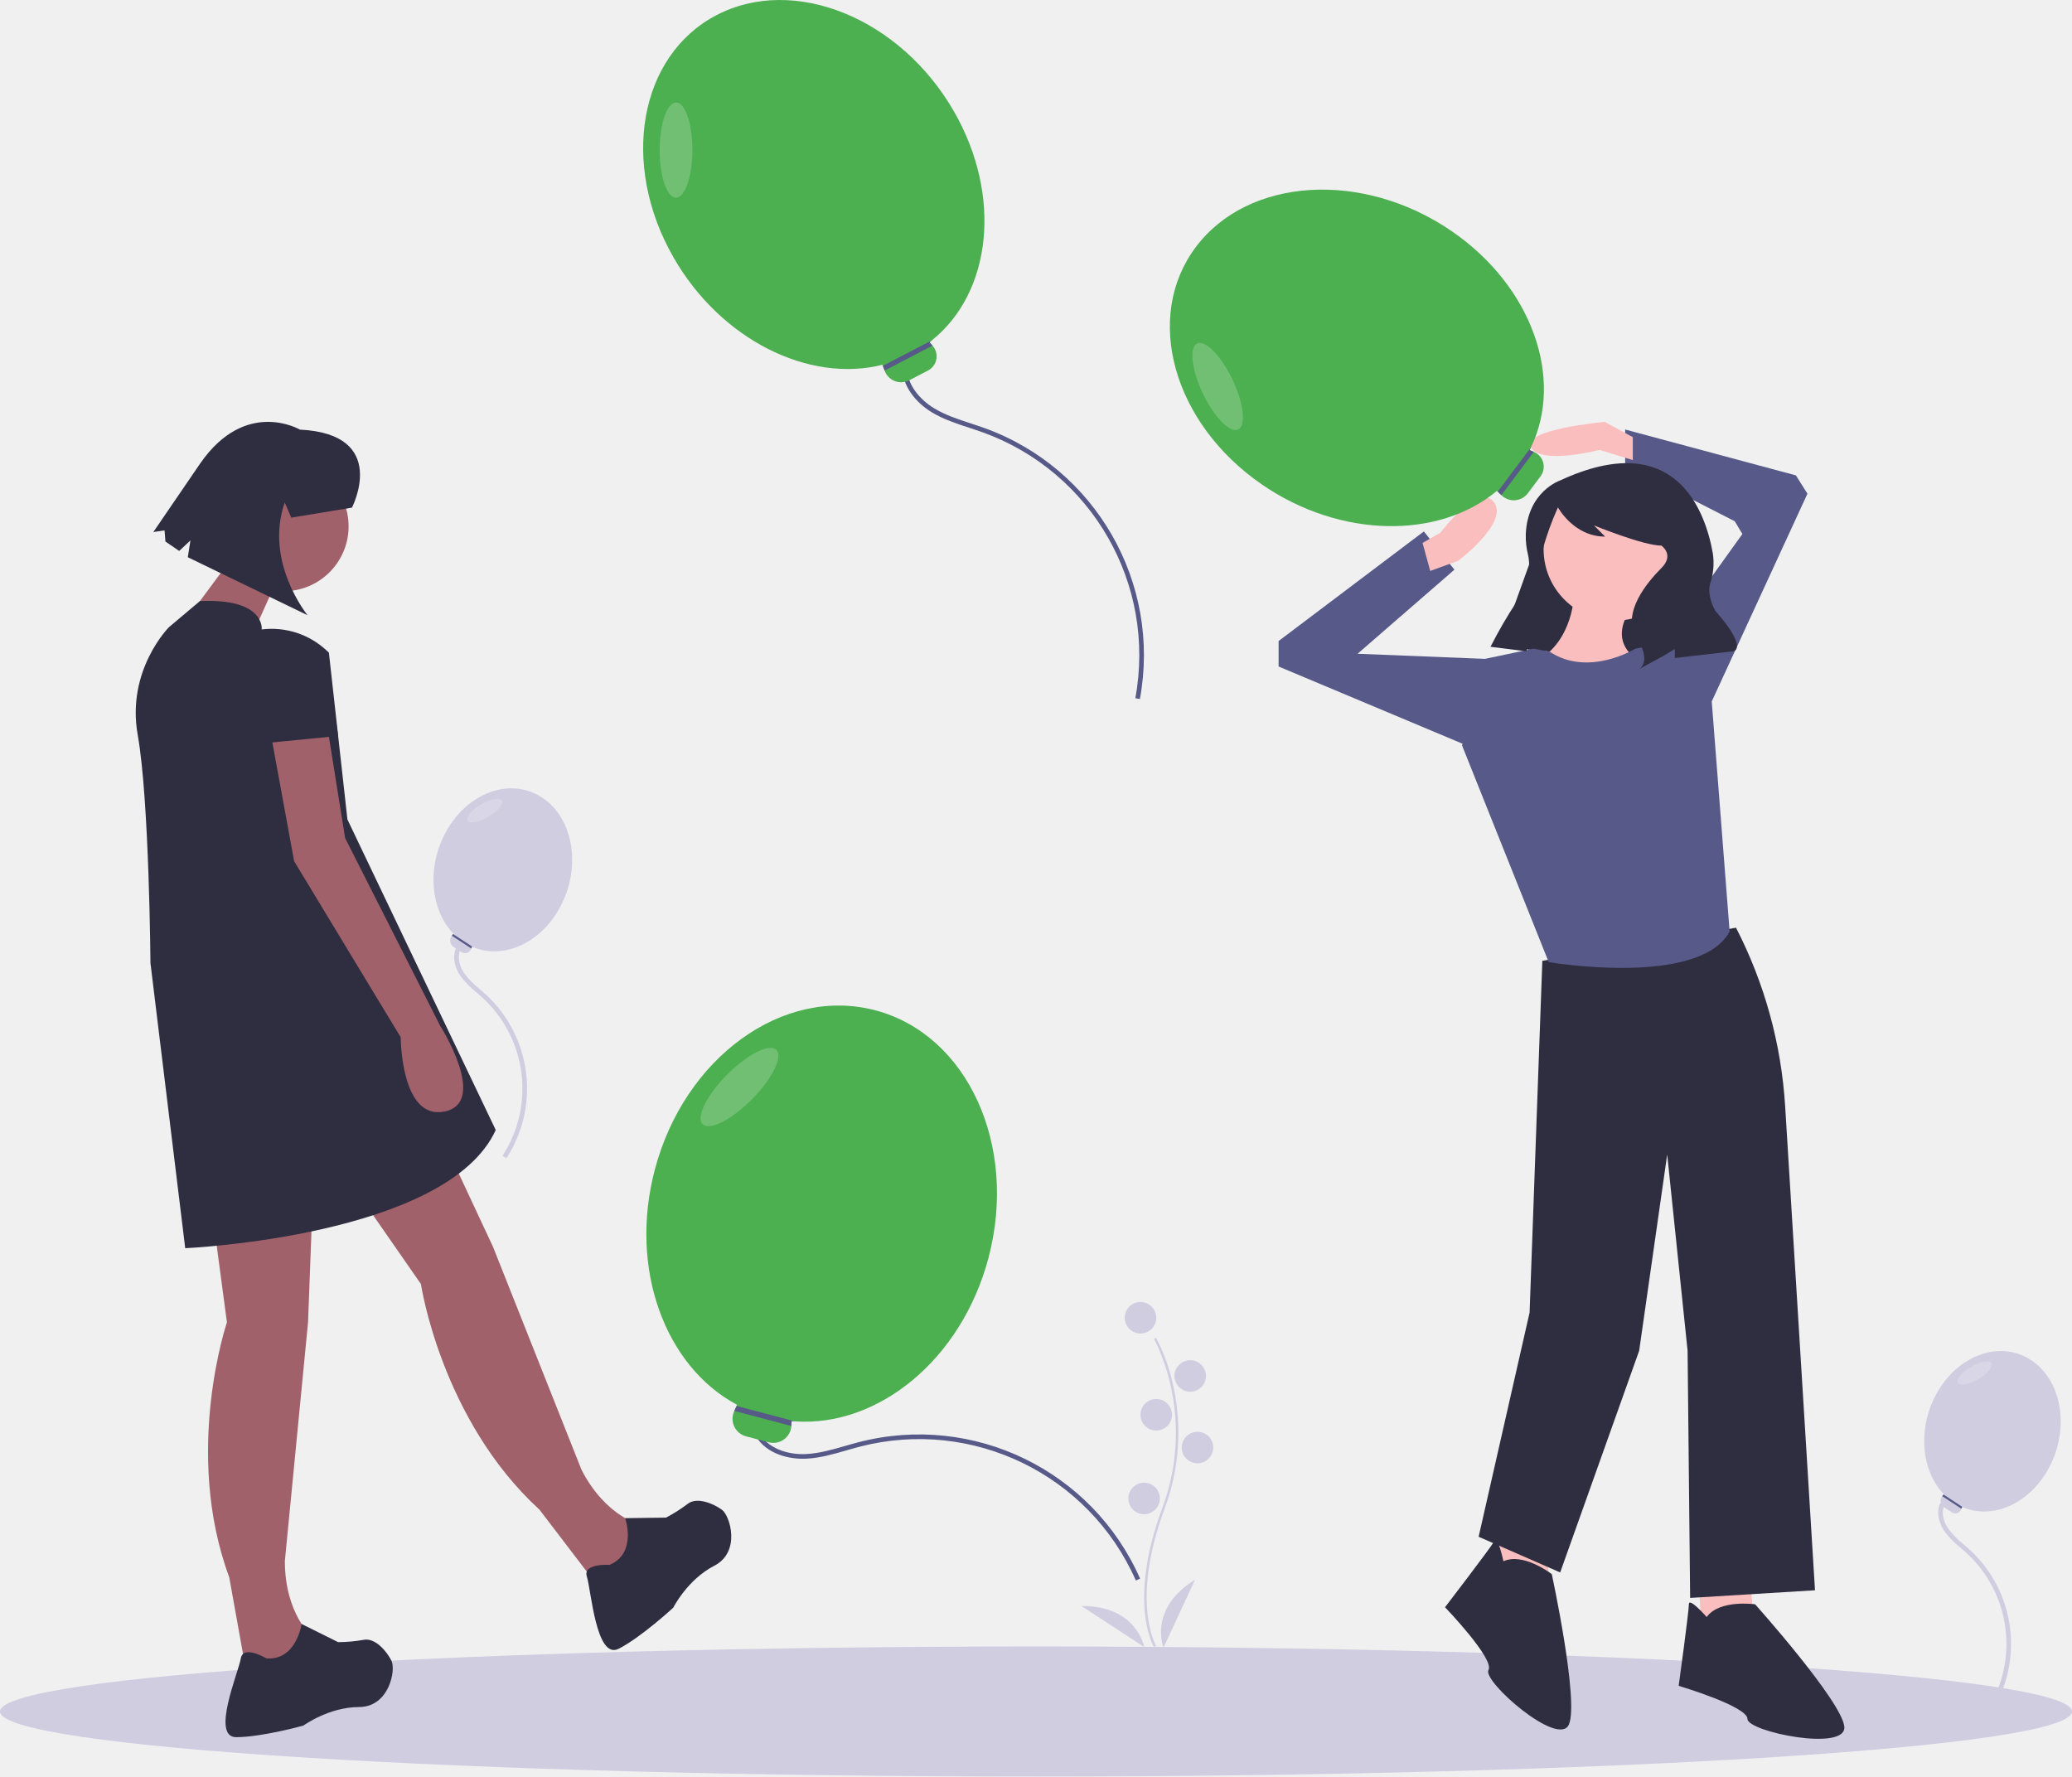
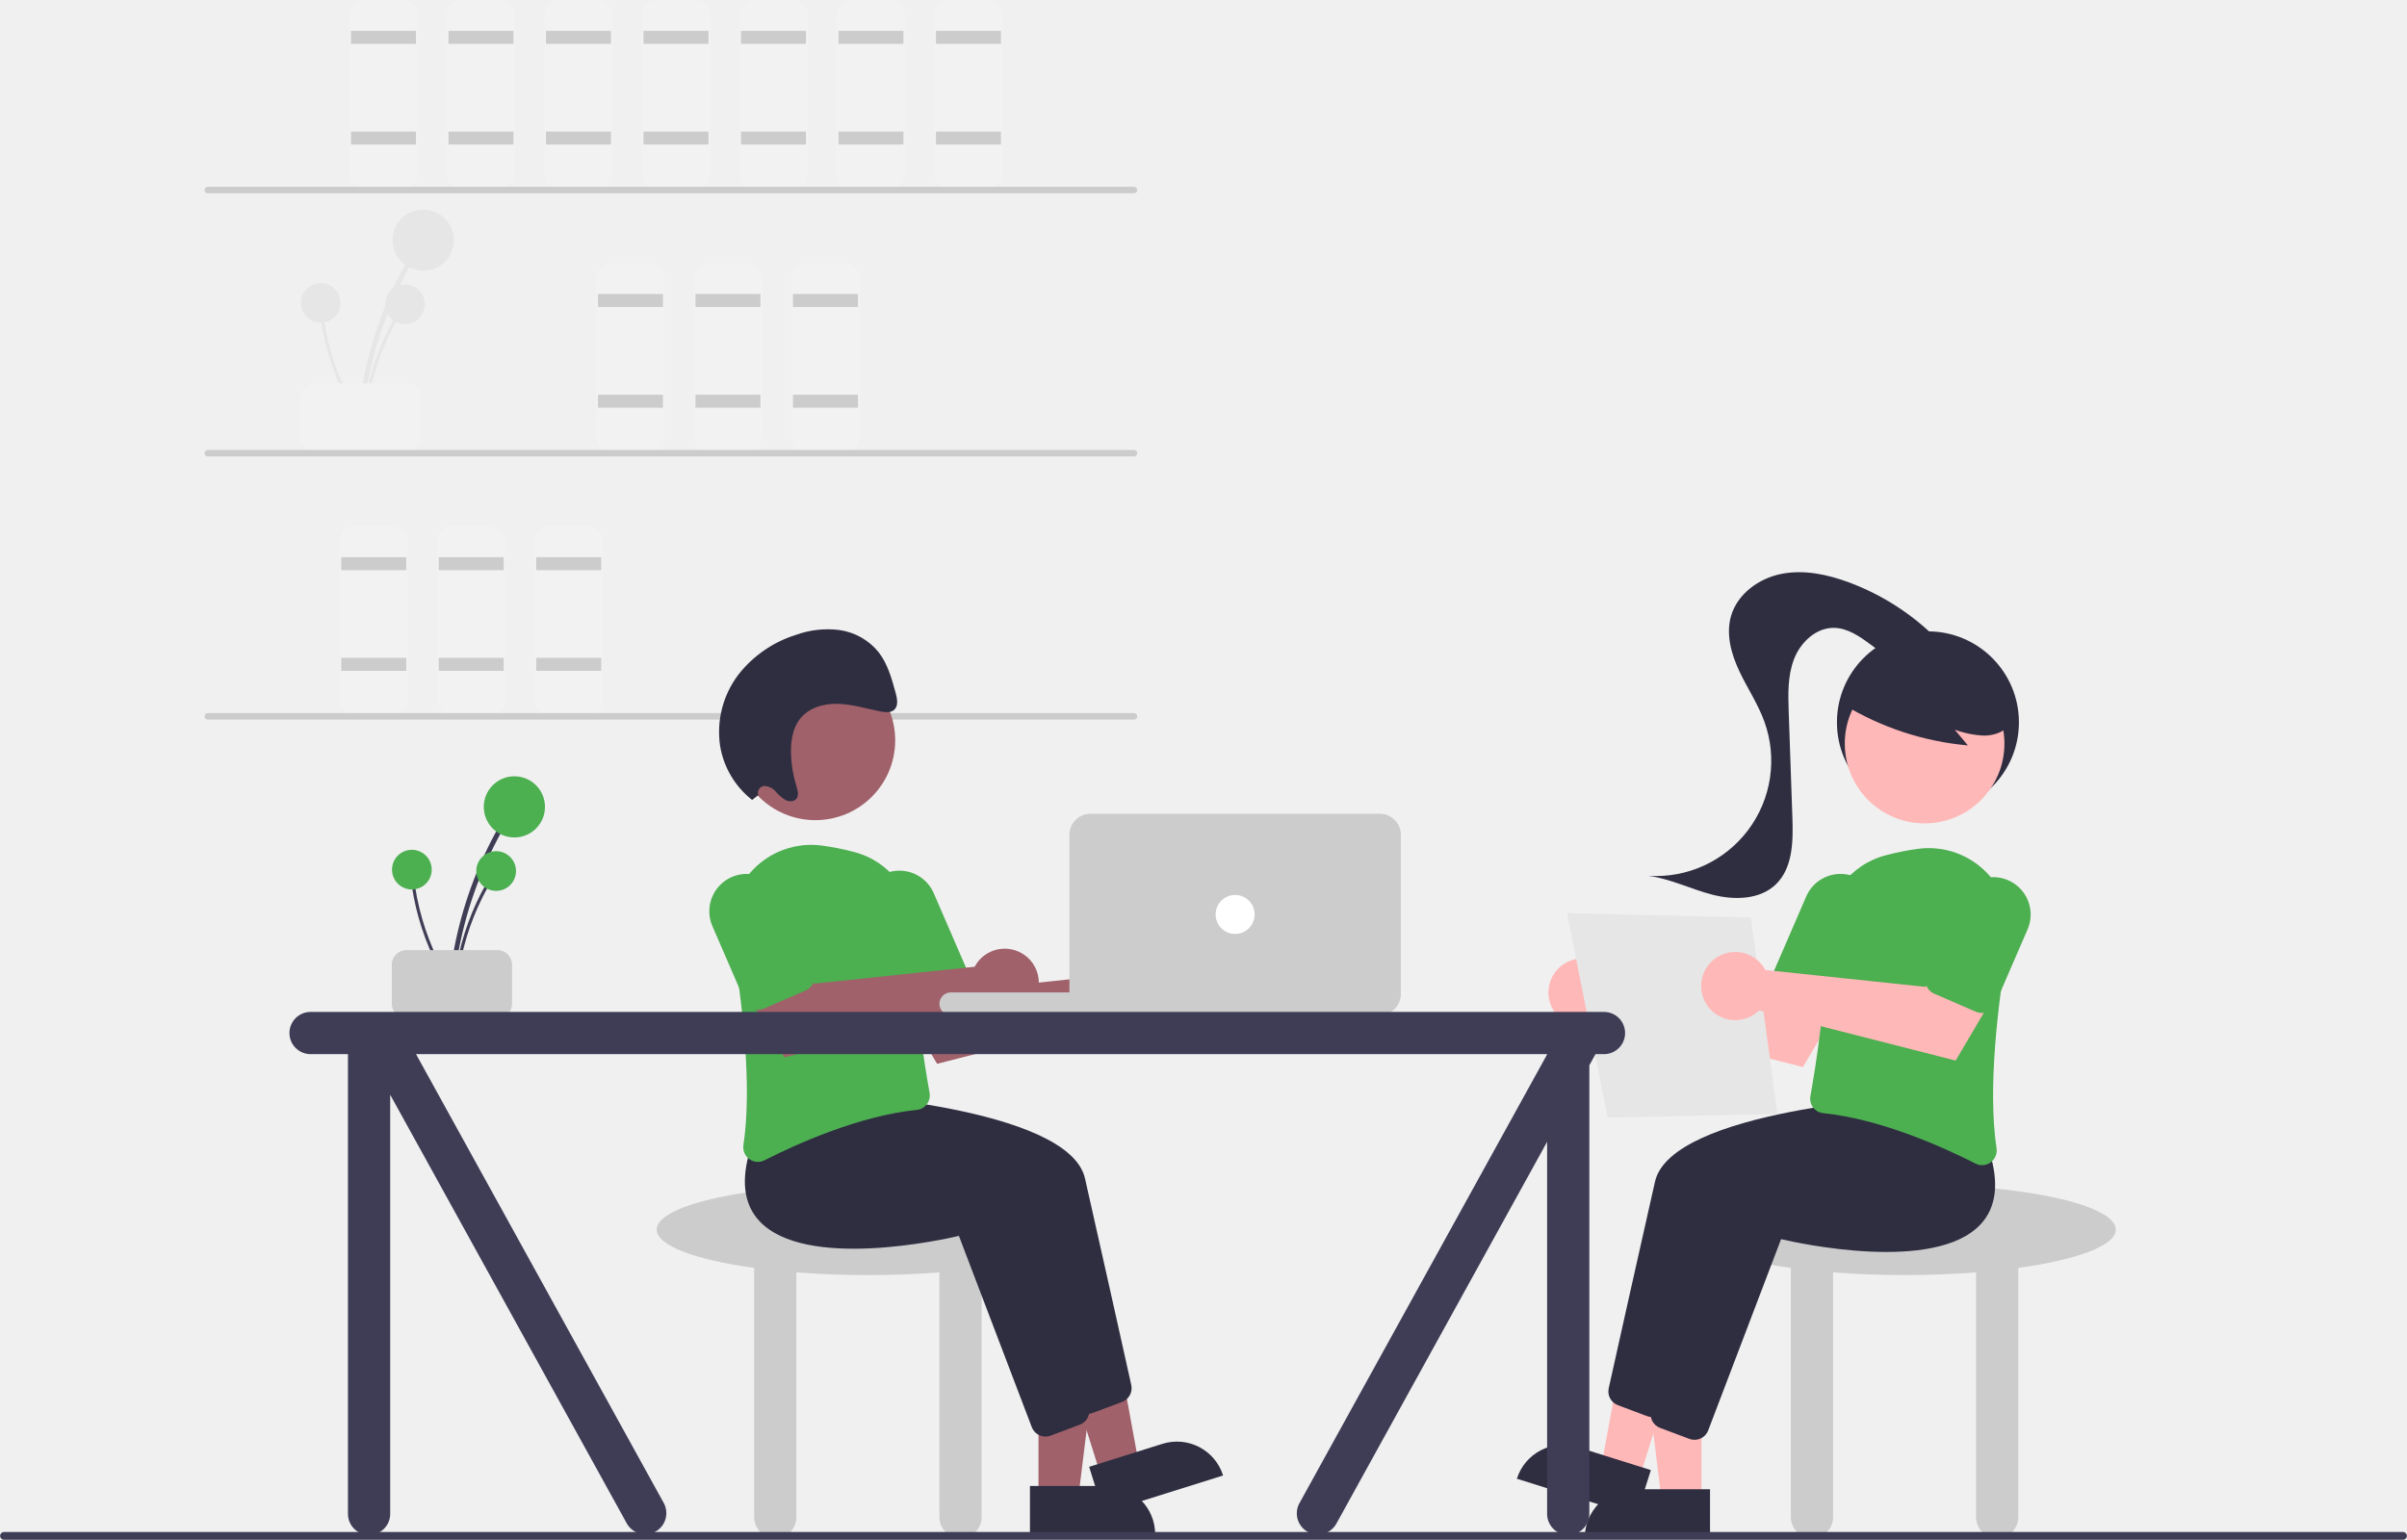
- <svg xmlns="http://www.w3.org/2000/svg" id="ba1b68af-78e5-4a37-9190-4d69ed093763" data-name="Layer 1" width="894.134" height="766.609" viewBox="0 0 894.134 766.609">
-   <path d="M371.466,566.515l-1.678-1.09a53.248,53.248,0,0,0-8.76-68.317c-.81-.739-1.646-1.457-2.481-2.175a40.418,40.418,0,0,1-6.602-6.629c-2.371-3.253-4.173-8.305-2.124-12.727l1.814.842c-1.685,3.634-.11,7.914,1.925,10.707a38.337,38.337,0,0,0,6.288,6.289c.851.731,1.702,1.462,2.527,2.216a55.25,55.25,0,0,1,9.089,70.884Z" transform="translate(-152.9331 -66.69564)" fill="#d0cde1" />
-   <path d="M1011.866,806.159l-1.678-1.09a53.248,53.248,0,0,0-8.759-68.316c-.812-.741-1.649-1.46-2.486-2.179a40.447,40.447,0,0,1-6.598-6.625c-2.37-3.253-4.173-8.305-2.123-12.728l1.814.842c-1.685,3.635-.11,7.914,1.926,10.708a38.321,38.321,0,0,0,6.283,6.285c.853.732,1.705,1.465,2.532,2.22a55.247,55.247,0,0,1,9.088,70.883Z" transform="translate(-152.9331 -66.69564)" fill="#d0cde1" />
-   <path d="M643.085,748.706a102.201,102.201,0,0,0-118.886-57.807c-2.027.52-4.087,1.114-6.079,1.688-5.56,1.605-11.308,3.265-17.221,3.558-7.387.36-16.962-1.93-21.653-9.468l1.698-1.057c4.233,6.803,13.038,8.867,19.856,8.526,5.68-.281,11.315-1.908,16.765-3.48,2.006-.579,4.081-1.179,6.138-1.705a104.2,104.2,0,0,1,121.212,58.938Z" transform="translate(-152.9331 -66.69564)" fill="#575a89" />
-   <path d="M644.833,368.34l-1.967-.363A102.198,102.198,0,0,0,577.107,253.298c-1.968-.711-4.006-1.379-5.976-2.024-5.499-1.801-11.185-3.664-16.238-6.749-6.317-3.856-12.937-11.137-12.574-20.009l1.998.082c-.328,8.005,5.787,14.661,11.618,18.22,4.854,2.963,10.428,4.789,15.818,6.555,1.984.65,4.037,1.322,6.033,2.044A104.2,104.2,0,0,1,644.833,368.34Z" transform="translate(-152.9331 -66.69564)" fill="#575a89" />
-   <path d="M394.585,458.238c-8.434,15.557-24.421,22.549-37.471,17.193-.185-.073-.372-.152-.553-.233l-.208.721a.529.529,0,0,1-.027.08,2.794,2.794,0,0,1-4.276,1.535l-3.346-2.195a3.376,3.376,0,0,1-.856-4.811l.048-.06.561-.717.125-.162c-9.85-10.246-11.571-28.527-3.332-43.723,9.348-17.242,27.968-23.972,41.593-15.031S403.933,440.996,394.585,458.238Z" transform="translate(-152.9331 -66.69564)" fill="#d0cde1" />
-   <ellipse cx="362.105" cy="416.499" rx="8.538" ry="3.091" transform="translate(-313.6448 173.0152) rotate(-30.31348)" fill="#fff" opacity="0.2" />
-   <path d="M356.353,475.919a.529.529,0,0,1-.027.08l-8.43-5.531.561-.717,8.657,5.681c-.185-.073-.372-.152-.553-.233Z" transform="translate(-152.9331 -66.69564)" fill="#575a89" />
-   <ellipse cx="447.067" cy="738.547" rx="447.067" ry="28.061" fill="#d0cde1" />
-   <polygon points="733.198 684.585 734.298 705.479 757.39 703.279 755.191 682.386 733.198 684.585" fill="#fbbebe" />
-   <polygon points="644.126 660.393 645.226 681.286 668.318 679.087 666.119 658.194 644.126 660.393" fill="#fbbebe" />
-   <path d="M902.076,467.02,818.502,481.316,813.004,633.068,791.011,729.838,826.2,745.233l34.089-95.67,12.096-84.673,8.797,84.673,1.1,106.666,53.883-3.299L923.283,544.052a194.329,194.329,0,0,0-21.207-77.032Z" transform="translate(-152.9331 -66.69564)" fill="#2f2e41" />
-   <path d="M889.43,764.477s-7.698-8.797-7.698-5.498-4.399,35.189-4.399,35.189,29.691,8.797,29.691,14.296,42.887,14.296,41.787,3.299-38.488-52.783-38.488-52.783S894.928,756.779,889.43,764.477Z" transform="translate(-152.9331 -66.69564)" fill="#2f2e41" />
-   <path d="M801.696,740.417s-2.344-11.452-3.974-8.584-21.215,28.417-21.215,28.417,21.463,22.321,18.746,27.101,30.218,33.623,34.696,23.52-7.372-64.908-7.372-64.908S810.28,736.443,801.696,740.417Z" transform="translate(-152.9331 -66.69564)" fill="#2f2e41" />
-   <polygon points="647.077 279.102 707.957 284.923 728.25 229.622 669.968 215.583 647.077 279.102" fill="#2f2e41" />
-   <circle cx="696.909" cy="237.026" r="30.79" fill="#fbbebe" />
-   <path d="M832.248,322.416s0,20.893-16.495,29.691,39.588,18.694,39.588,18.694l5.498-18.694s-16.495-7.698-2.199-25.292Z" transform="translate(-152.9331 -66.69564)" fill="#fbbebe" />
-   <path d="M858.64,346.608s-20.14,12.475-37.011,1.289l-6.975-1.289-20.893,4.399-9.897,37.388,37.388,93.471s64.88,10.997,78.075-13.196l-7.698-98.969L870.736,344.409Z" transform="translate(-152.9331 -66.69564)" fill="#575a89" />
-   <polygon points="715.604 281.012 751.892 230.428 748.593 224.93 701.308 200.737 701.308 185.342 774.985 205.136 779.97 213.035 736.497 307.404 715.604 281.012" fill="#575a89" />
-   <polygon points="643.026 285.411 640.827 284.311 585.844 282.112 627.631 245.823 614.435 229.328 551.755 276.613 551.755 287.61 640.827 324.998 643.026 285.411" fill="#575a89" />
-   <path d="M766.819,300.972l7.698-4.399s16.495-21.993,23.093-13.196-15.395,25.292-15.395,25.292l-12.096,4.399Z" transform="translate(-152.9331 -66.69564)" fill="#fbbebe" />
-   <path d="M857.54,255.337l-12.096-6.598s-36.289,3.299-31.89,10.997,29.691,1.1,29.691,1.1l14.296,4.399Z" transform="translate(-152.9331 -66.69564)" fill="#fbbebe" />
-   <path d="M826.205,274.004s-14.134,4.711-14.852,23.317a33.001,33.001,0,0,0,.981,8.835c.796,3.373,1.307,10.63-4.86,20.114A199.107,199.107,0,0,0,796.174,345.709l-.044.088,15.523,1.94,3.301-25.73a128.126,128.126,0,0,1,10.174-36.122l.107-.24s6.791,12.612,20.374,12.612l-4.851-4.851s21.344,8.732,29.105,8.732c0,0,5.821,3.881,0,9.702s-17.463,19.404-10.672,30.076.97,13.582.97,13.582l10.672-5.821,4.851-2.911V350.648l25.225-2.911s6.791-.97-7.761-17.463c0,0-3.843-6.405-2.162-11.929a27.864,27.864,0,0,0,1.059-13.031C888.785,287.127,875.994,250.967,826.205,274.004Z" transform="translate(-152.9331 -66.69564)" fill="#2f2e41" />
-   <path d="M650.918,777.42c-.12-.196-2.952-4.924-3.933-14.742-.9-9.008-.321-24.19,7.553-45.369,14.917-40.122-3.438-72.495-3.625-72.817l.906-.525a80.36,80.36,0,0,1,7.582,21.478,93.703,93.703,0,0,1-3.881,52.229c-14.892,40.053-3.821,59.014-3.707,59.202Z" transform="translate(-152.9331 -66.69564)" fill="#d0cde1" />
-   <circle cx="492.152" cy="568.637" r="6.803" fill="#d0cde1" />
-   <circle cx="513.607" cy="593.756" r="6.803" fill="#d0cde1" />
-   <circle cx="498.955" cy="610.501" r="6.803" fill="#d0cde1" />
-   <circle cx="516.747" cy="624.631" r="6.803" fill="#d0cde1" />
-   <circle cx="493.722" cy="646.609" r="6.803" fill="#d0cde1" />
-   <path d="M655.028,777.671s-6.803-16.746,13.606-29.305Z" transform="translate(-152.9331 -66.69564)" fill="#d0cde1" />
-   <path d="M646.661,777.367s-3.096-17.808-27.059-17.655Z" transform="translate(-152.9331 -66.69564)" fill="#d0cde1" />
-   <path d="M244.861,592.316l6,45s-19,56,1,110l7,39h26l3-13s-12-10-12-33l10-103,2-53Z" transform="translate(-152.9331 -66.69564)" fill="#a0616a" />
-   <path d="M267.861,782.316s-10-6-11,0-13,34-2,34,29-5,29-5,11-8,24-8,16-16,14-20-7-10-12-9a66.12,66.12,0,0,1-11,1l-15.786-7.848S280.861,783.316,267.861,782.316Z" transform="translate(-152.9331 -66.69564)" fill="#2f2e41" />
-   <path d="M308.669,583.489l25.904,37.283s8.695,58.493,51.165,97.382l24.051,31.489,23.125-11.883-3.273-12.934s-15.244-3.41-25.756-23.867l-38.182-96.183-22.445-48.054Z" transform="translate(-152.9331 -66.69564)" fill="#a0616a" />
-   <path d="M415.965,741.971s-11.637-.766-9.784,5.028,3.977,36.183,13.761,31.155,23.509-17.702,23.509-17.702,6.127-12.143,17.69-18.085,6.918-21.544,3.311-24.188-10.797-5.695-14.787-2.52a66.119,66.119,0,0,1-9.327,5.917l-17.627.235S427.985,736.919,415.965,741.971Z" transform="translate(-152.9331 -66.69564)" fill="#2f2e41" />
-   <circle cx="122.428" cy="227.121" r="28" fill="#a0616a" />
-   <polygon points="100.928 239.621 77.928 270.621 105.928 280.621 118.928 251.621 100.928 239.621" fill="#a0616a" />
-   <path d="M294.861,348.316l-1.152-1.063a34.71,34.71,0,0,0-27.848-8.937h0s1.701-13.51-26.65-12.255L225.861,337.316s-18.5,18.5-13.5,46.5,5.5,98.5,5.5,98.5l15,123s113-5,134-51l-64-134Z" transform="translate(-152.9331 -66.69564)" fill="#2f2e41" />
-   <path d="M268.861,378.316l11,60,46,76s0,36,19,32-2-37-2-37l-41-81-8-50Z" transform="translate(-152.9331 -66.69564)" fill="#a0616a" />
-   <polygon points="112.928 286.621 114.928 320.621 145.923 317.576 140.928 283.621 112.928 286.621" fill="#2f2e41" />
-   <path d="M304.808,285.755s16.521-31.782-22.461-33.672c0,0-23.294-13.744-42.944,14.492l-20.306,29.706,4.849-.717.373,4.81,5.941,4.061,4.843-4.535-1.122,7.253,51.683,25.025S266.85,309.156,275.81,283.55l2.803,6.515Z" transform="translate(-152.9331 -66.69564)" fill="#2f2e41" />
-   <path d="M579.516,609.412c-11.536,43.731-47.357,73.054-83.459,70.642-.51-.026-1.029-.067-1.534-.116l-.075,1.881a1.31,1.31,0,0,1-.02.211,7.81,7.81,0,0,1-9.788,7.045l-9.766-2.576a7.814,7.814,0,0,1-5.135-10.777l.084-.182.965-2.152.212-.486c-31.098-16.591-46.761-58.76-35.492-101.479,12.785-48.468,55.382-79.252,95.153-68.761S592.301,560.945,579.516,609.412Z" transform="translate(-152.9331 -66.69564)" fill="#4caf50" />
-   <ellipse cx="472.041" cy="535.762" rx="22.592" ry="7.563" transform="translate(-393.6861 426.775) rotate(-45.22238)" fill="#fff" opacity="0.2" />
-   <path d="M494.448,681.82a1.31,1.31,0,0,1-.02.211L469.823,675.541l.965-2.152,25.269,6.666c-.51-.026-1.029-.067-1.534-.116Z" transform="translate(-152.9331 -66.69564)" fill="#575a89" />
-   <path d="M779.439,166.482c34.658,23.821,48.451,63.499,34.185,93.192-.195.422-.405.847-.618,1.257l1.633.669a1.259,1.259,0,0,1,.18.085,6.913,6.913,0,0,1,2.916,10.53l-5.554,7.412a7.578,7.578,0,0,1-11.224.863l-.132-.13-1.572-1.507-.356-.336c-25.079,20.903-67.507,20.54-101.363-2.73-38.412-26.402-51.215-72.268-28.595-102.455S741.027,140.081,779.439,166.482Z" transform="translate(-152.9331 -66.69564)" fill="#4caf50" />
-   <ellipse cx="678.392" cy="233.469" rx="7.079" ry="20.566" transform="translate(-187.3211 248.4321) rotate(-25.52646)" fill="#fff" opacity="0.2" />
-   <path d="M814.639,261.601a1.259,1.259,0,0,1,.18.085l-13.994,18.676-1.572-1.507,14.372-19.18c-.195.422-.405.847-.618,1.257Z" transform="translate(-152.9331 -66.69564)" fill="#575a89" />
-   <path d="M564.609,114.798c20.921,36.427,16.201,78.12-9.476,98.698-.358.296-.731.588-1.1.865l1.181,1.308a1.258,1.258,0,0,1,.125.154,6.905,6.905,0,0,1-1.923,10.744l-8.205,4.276a7.57,7.57,0,0,1-10.481-4.072l-.063-.174-.765-2.037-.176-.456c-31.617,7.99-69.671-10.668-90.108-46.252-23.187-40.373-14.901-87.212,18.514-104.625S541.422,74.425,564.609,114.798Z" transform="translate(-152.9331 -66.69564)" fill="#4caf50" />
-   <ellipse cx="444.665" cy="131.469" rx="20.543" ry="7.071" transform="translate(159.47 509.2029) rotate(-89.89772)" fill="#fff" opacity="0.2" />
-   <path d="M555.214,215.669a1.258,1.258,0,0,1,.125.154l-20.672,10.773-.765-2.037,21.23-11.064c-.358.296-.731.588-1.1.865Z" transform="translate(-152.9331 -66.69564)" fill="#575a89" />
-   <path d="M1037.026,700.262c-8.304,15.317-24.046,22.202-36.895,16.928-.182-.072-.366-.15-.545-.229l-.205.71a.521.521,0,0,1-.027.078,2.751,2.751,0,0,1-4.21,1.511l-3.294-2.162a3.324,3.324,0,0,1-.843-4.737l.048-.06.552-.706.123-.16c-9.699-10.088-11.393-28.088-3.281-43.05,9.204-16.976,27.537-23.603,40.953-14.8S1046.23,683.286,1037.026,700.262Z" transform="translate(-152.9331 -66.69564)" fill="#d0cde1" />
-   <ellipse cx="1005.047" cy="659.166" rx="8.407" ry="3.044" transform="matrix(0.86328, -0.50473, 0.50473, 0.86328, -348.2214, 530.7058)" fill="#fff" opacity="0.2" />
-   <path d="M999.383,717.671a.521.521,0,0,1-.027.078l-8.3-5.446.552-.706,8.524,5.593c-.182-.072-.366-.15-.545-.229Z" transform="translate(-152.9331 -66.69564)" fill="#575a89" />
+ <svg xmlns="http://www.w3.org/2000/svg" id="b959f442-9ede-455f-a827-2b42a560702a" data-name="Layer 1" width="740.675" height="473.949" viewBox="0 0 740.675 473.949">
+   <path d="M341.173,342.449a122.042,122.042,0,0,1,10.101-38.517q2.28-5.092,5.018-9.961a.744.744,0,0,0-1.284-.75,123.728,123.728,0,0,0-13.768,37.982q-1.034,5.584-1.554,11.246c-.088.952,1.399.946,1.486,0Z" transform="translate(-229.6623 -213.0257)" fill="#e6e6e6" />
+   <circle cx="130.23" cy="73.914" r="9.414" fill="#e6e6e6" />
+   <path d="M342.136,342.699a79.174,79.174,0,0,1,6.553-24.988q1.479-3.304,3.255-6.462a.483.483,0,0,0-.833-.487,80.268,80.268,0,0,0-8.932,24.641q-.671,3.622-1.008,7.296c-.057.618.908.614.964,0Z" transform="translate(-229.6623 -213.0257)" fill="#e6e6e6" />
+   <circle cx="124.618" cy="93.662" r="6.108" fill="#e6e6e6" />
+   <path d="M340.919,342.122a79.174,79.174,0,0,1-10.202-23.733q-.866-3.515-1.408-7.097a.483.483,0,0,0-.956.128,80.269,80.269,0,0,0,8.113,24.922q1.699,3.269,3.693,6.373c.335.522,1.093-.074.76-.593Z" transform="translate(-229.6623 -213.0257)" fill="#e6e6e6" />
+   <circle cx="98.683" cy="93.233" r="6.108" fill="#e6e6e6" />
+   <path d="M322.169,347.526v-12a4.505,4.505,0,0,1,4.5-4.5h28a4.505,4.505,0,0,1,4.5,4.5v12a4.505,4.505,0,0,1-4.5,4.5h-28A4.505,4.505,0,0,1,322.169,347.526Z" transform="translate(-229.6623 -213.0257)" fill="#f2f2f2" style="isolation:isolate" />
+   <path d="M353.669,271.026h-12a4.505,4.505,0,0,1-4.5-4.5v-49a4.505,4.505,0,0,1,4.5-4.5h12a4.505,4.505,0,0,1,4.5,4.5v49A4.505,4.505,0,0,1,353.669,271.026Z" transform="translate(-229.6623 -213.0257)" fill="#f2f2f2" style="isolation:isolate" />
+   <rect x="108.007" y="9.5" width="20" height="4" fill="#ccc" />
+   <rect x="108.007" y="40.5" width="20" height="4" fill="#ccc" />
+   <path d="M383.669,271.026h-12a4.505,4.505,0,0,1-4.5-4.5v-49a4.505,4.505,0,0,1,4.5-4.5h12a4.505,4.505,0,0,1,4.5,4.5v49A4.505,4.505,0,0,1,383.669,271.026Z" transform="translate(-229.6623 -213.0257)" fill="#f2f2f2" style="isolation:isolate" />
+   <rect x="138.007" y="9.5" width="20" height="4" fill="#ccc" />
+   <rect x="138.007" y="40.5" width="20" height="4" fill="#ccc" />
+   <path d="M413.669,271.026h-12a4.505,4.505,0,0,1-4.5-4.5v-49a4.505,4.505,0,0,1,4.5-4.5h12a4.505,4.505,0,0,1,4.5,4.5v49A4.505,4.505,0,0,1,413.669,271.026Z" transform="translate(-229.6623 -213.0257)" fill="#f2f2f2" style="isolation:isolate" />
+   <rect x="168.007" y="9.5" width="20" height="4" fill="#ccc" />
+   <rect x="168.007" y="40.5" width="20" height="4" fill="#ccc" />
+   <path d="M429.669,352.026h-12a4.505,4.505,0,0,1-4.5-4.5v-49a4.505,4.505,0,0,1,4.5-4.5h12a4.505,4.505,0,0,1,4.5,4.5v49A4.505,4.505,0,0,1,429.669,352.026Z" transform="translate(-229.6623 -213.0257)" fill="#f2f2f2" style="isolation:isolate" />
+   <rect x="184.007" y="90.5" width="20" height="4" fill="#ccc" />
+   <rect x="184.007" y="121.5" width="20" height="4" fill="#ccc" />
+   <path d="M459.669,352.026h-12a4.505,4.505,0,0,1-4.5-4.5v-49a4.505,4.505,0,0,1,4.5-4.5h12a4.505,4.505,0,0,1,4.5,4.5v49A4.505,4.505,0,0,1,459.669,352.026Z" transform="translate(-229.6623 -213.0257)" fill="#f2f2f2" style="isolation:isolate" />
+   <rect x="214.007" y="90.5" width="20" height="4" fill="#ccc" />
+   <rect x="214.007" y="121.5" width="20" height="4" fill="#ccc" />
+   <path d="M489.669,352.026h-12a4.505,4.505,0,0,1-4.5-4.5v-49a4.505,4.505,0,0,1,4.5-4.5h12a4.505,4.505,0,0,1,4.5,4.5v49A4.505,4.505,0,0,1,489.669,352.026Z" transform="translate(-229.6623 -213.0257)" fill="#f2f2f2" style="isolation:isolate" />
+   <rect x="244.007" y="90.5" width="20" height="4" fill="#ccc" />
+   <rect x="244.007" y="121.5" width="20" height="4" fill="#ccc" />
+   <path d="M350.669,433.026h-12a4.505,4.505,0,0,1-4.5-4.5v-49a4.505,4.505,0,0,1,4.5-4.5h12a4.505,4.505,0,0,1,4.5,4.5v49A4.505,4.505,0,0,1,350.669,433.026Z" transform="translate(-229.6623 -213.0257)" fill="#f2f2f2" style="isolation:isolate" />
+   <rect x="105.007" y="171.5" width="20" height="4" fill="#ccc" />
+   <rect x="105.007" y="202.5" width="20" height="4" fill="#ccc" />
+   <path d="M380.669,433.026h-12a4.505,4.505,0,0,1-4.5-4.5v-49a4.505,4.505,0,0,1,4.5-4.5h12a4.505,4.505,0,0,1,4.5,4.5v49A4.505,4.505,0,0,1,380.669,433.026Z" transform="translate(-229.6623 -213.0257)" fill="#f2f2f2" style="isolation:isolate" />
+   <rect x="135.007" y="171.5" width="20" height="4" fill="#ccc" />
+   <rect x="135.007" y="202.5" width="20" height="4" fill="#ccc" />
+   <path d="M410.669,433.026h-12a4.505,4.505,0,0,1-4.5-4.5v-49a4.505,4.505,0,0,1,4.5-4.5h12a4.505,4.505,0,0,1,4.5,4.5v49A4.505,4.505,0,0,1,410.669,433.026Z" transform="translate(-229.6623 -213.0257)" fill="#f2f2f2" style="isolation:isolate" />
+   <rect x="165.007" y="171.5" width="20" height="4" fill="#ccc" />
+   <rect x="165.007" y="202.5" width="20" height="4" fill="#ccc" />
+   <path d="M443.669,271.026h-12a4.505,4.505,0,0,1-4.5-4.5v-49a4.505,4.505,0,0,1,4.5-4.5h12a4.505,4.505,0,0,1,4.5,4.5v49A4.505,4.505,0,0,1,443.669,271.026Z" transform="translate(-229.6623 -213.0257)" fill="#f2f2f2" style="isolation:isolate" />
+   <rect x="198.007" y="9.5" width="20" height="4" fill="#ccc" />
+   <rect x="198.007" y="40.5" width="20" height="4" fill="#ccc" />
+   <path d="M473.669,271.026h-12a4.505,4.505,0,0,1-4.5-4.5v-49a4.505,4.505,0,0,1,4.5-4.5h12a4.505,4.505,0,0,1,4.5,4.5v49A4.505,4.505,0,0,1,473.669,271.026Z" transform="translate(-229.6623 -213.0257)" fill="#f2f2f2" style="isolation:isolate" />
+   <rect x="228.007" y="9.5" width="20" height="4" fill="#ccc" />
+   <rect x="228.007" y="40.5" width="20" height="4" fill="#ccc" />
+   <path d="M503.669,271.026h-12a4.505,4.505,0,0,1-4.5-4.5v-49a4.505,4.505,0,0,1,4.5-4.5h12a4.505,4.505,0,0,1,4.5,4.5v49A4.505,4.505,0,0,1,503.669,271.026Z" transform="translate(-229.6623 -213.0257)" fill="#f2f2f2" style="isolation:isolate" />
+   <rect x="258.007" y="9.5" width="20" height="4" fill="#ccc" />
+   <rect x="258.007" y="40.5" width="20" height="4" fill="#ccc" />
+   <path d="M533.669,271.026h-12a4.505,4.505,0,0,1-4.5-4.5v-49a4.505,4.505,0,0,1,4.5-4.5h12a4.505,4.505,0,0,1,4.5,4.5v49A4.505,4.505,0,0,1,533.669,271.026Z" transform="translate(-229.6623 -213.0257)" fill="#f2f2f2" style="isolation:isolate" />
+   <rect x="288.007" y="9.5" width="20" height="4" fill="#ccc" />
+   <rect x="288.007" y="40.5" width="20" height="4" fill="#ccc" />
+   <path d="M578.61,272.526h-285a1,1,0,0,1,0-2h285a1,1,0,0,1,0,2Z" transform="translate(-229.6623 -213.0257)" fill="#ccc" />
+   <path d="M578.61,353.526h-285a1,1,0,0,1,0-2h285a1,1,0,0,1,0,2Z" transform="translate(-229.6623 -213.0257)" fill="#ccc" />
+   <path d="M578.61,434.526h-285a1,1,0,0,1,0-2h285a1,1,0,0,1,0,2Z" transform="translate(-229.6623 -213.0257)" fill="#ccc" />
+   <path d="M561.732,591.508c0-7.732-29.102-14-65-14s-65,6.268-65,14c0,4.955,11.964,9.306,30,11.794V680.008a6.5,6.5,0,0,0,13,0V604.684c6.872.532,14.277.824,22,.824s15.128-.292,22-.824v75.324a6.5,6.5,0,0,0,13,0V603.302C549.768,600.814,561.732,596.463,561.732,591.508Z" transform="translate(-229.6623 -213.0257)" fill="#ccc" />
+   <polygon points="319.563 460.906 331.823 460.906 337.655 413.618 319.561 413.618 319.563 460.906" fill="#a0616a" />
+   <path d="M546.598,670.428h38.531a0,0,0,0,1,0,0v14.887a0,0,0,0,1,0,0H561.485a14.887,14.887,0,0,1-14.887-14.887v0A0,0,0,0,1,546.598,670.428Z" transform="translate(902.0962 1142.692) rotate(179.9974)" fill="#2f2e41" />
+   <polygon points="338.701 454.064 350.398 450.393 341.806 403.528 324.542 408.945 338.701 454.064" fill="#a0616a" />
+   <path d="M566.152,658.424h38.531a0,0,0,0,1,0,0v14.887a0,0,0,0,1,0,0H581.039a14.887,14.887,0,0,1-14.887-14.887v0A0,0,0,0,1,566.152,658.424Z" transform="translate(1113.688 912.876) rotate(162.5774)" fill="#2f2e41" />
+   <path d="M560.161,645.324l-22.427-58.871c-5.031,1.182-47.227,10.519-61.359-4.528-4.843-5.157-5.788-12.629-2.808-22.208l8.248-10.364.256.014c3.118.164,76.435,4.273,81.461,26.389,4.238,18.645,11.977,53.405,14.247,63.615a4.516,4.516,0,0,1-2.814,5.184l-9.019,3.382a4.462,4.462,0,0,1-1.572.286A4.513,4.513,0,0,1,560.161,645.324Z" transform="translate(-229.6623 -213.0257)" fill="#2f2e41" />
+   <path d="M547.161,652.324l-22.427-58.871c-5.032,1.182-47.227,10.518-61.359-4.528-4.843-5.157-5.788-12.629-2.808-22.208l8.248-10.364.256.014c3.118.164,76.435,4.273,81.461,26.389,4.238,18.645,11.977,53.405,14.247,63.615a4.516,4.516,0,0,1-2.814,5.184l-9.019,3.382a4.462,4.462,0,0,1-1.572.286A4.513,4.513,0,0,1,547.161,652.324Z" transform="translate(-229.6623 -213.0257)" fill="#2f2e41" />
+   <path d="M577.469,511.202a10.527,10.527,0,0,0-.885,1.402l-49.32,5.196-7.1-9.734-16.091,8.794,13.944,23.621,60.487-15.423a10.496,10.496,0,1,0-1.036-13.857Z" transform="translate(-229.6623 -213.0257)" fill="#a0616a" />
+   <path d="M460.25,569.825a4.507,4.507,0,0,1-1.819-4.349c2.782-18.343-.419-44.619-3.595-63.433a24.795,24.795,0,0,1,27.559-28.762,79.865,79.865,0,0,1,9.913,1.954h0a24.596,24.596,0,0,1,18.582,24.468c-.475,18.154,3.211,40.806,4.818,49.701a4.519,4.519,0,0,1-.834,3.511,4.392,4.392,0,0,1-3.095,1.75c-17.808,1.817-37.012,10.502-46.875,15.517a4.501,4.501,0,0,1-2.05.501A4.429,4.429,0,0,1,460.25,569.825Z" transform="translate(-229.6623 -213.0257)" fill="#4caf50" />
+   <path d="M508.321,522.514a4.471,4.471,0,0,1-2.474-2.397l-9.931-22.942a11.5,11.5,0,1,1,21.107-9.136l9.932,22.942a4.506,4.506,0,0,1-2.342,5.917l-12.848,5.562a4.469,4.469,0,0,1-3.444.055Z" transform="translate(-229.6623 -213.0257)" fill="#4caf50" />
+   <path d="M530.469,509.202a10.527,10.527,0,0,0-.885,1.402l-49.32,5.196-7.1-9.734-16.091,8.794,13.944,23.621,60.487-15.423a10.496,10.496,0,1,0-1.036-13.857Z" transform="translate(-229.6623 -213.0257)" fill="#a0616a" />
+   <path d="M461.321,523.514a4.471,4.471,0,0,1-2.474-2.397l-9.931-22.942a11.5,11.5,0,1,1,21.107-9.136l9.932,22.942a4.506,4.506,0,0,1-2.342,5.917l-12.848,5.562a4.469,4.469,0,0,1-3.444.055Z" transform="translate(-229.6623 -213.0257)" fill="#4caf50" />
+   <circle cx="250.906" cy="227.891" r="24.561" fill="#a0616a" />
+   <path d="M463.008,457.773a2.135,2.135,0,0,1,1.856-2.819,4.93,4.93,0,0,1,3.476,1.715,13.834,13.834,0,0,0,3.071,2.637c1.188.599,2.8.514,3.477-.628.636-1.072.2-2.508-.185-3.753a36.907,36.907,0,0,1-1.63-9.77c-.111-3.7.411-7.562,2.46-10.448,2.644-3.725,7.371-5.139,11.845-5.036s8.875,1.484,13.307,2.357c1.53.301,3.328.455,4.352-.73,1.088-1.261.688-3.301.226-5.004-1.201-4.417-2.475-8.985-5.265-12.552a18.898,18.898,0,0,0-12.061-6.79,28.938,28.938,0,0,0-13.462,1.528,36.096,36.096,0,0,0-17.683,12.319,29.236,29.236,0,0,0-5.578,21.6,26.667,26.667,0,0,0,9.886,16.855Z" transform="translate(-229.6623 -213.0257)" fill="#2f2e41" />
+   <path d="M369.228,516.902a122.042,122.042,0,0,1,10.101-38.517q2.28-5.092,5.018-9.961a.744.744,0,0,0-1.284-.75,123.728,123.728,0,0,0-13.768,37.982q-1.034,5.584-1.554,11.246c-.088.952,1.399.946,1.486,0Z" transform="translate(-229.6623 -213.0257)" fill="#3f3d56" />
+   <circle cx="158.285" cy="248.368" r="9.414" fill="#4caf50" />
+   <path d="M370.191,517.152a79.174,79.174,0,0,1,6.553-24.988q1.479-3.304,3.255-6.462a.483.483,0,0,0-.833-.487,80.268,80.268,0,0,0-8.932,24.641q-.671,3.622-1.008,7.296c-.057.618.908.614.964,0Z" transform="translate(-229.6623 -213.0257)" fill="#3f3d56" />
+   <circle cx="152.673" cy="268.115" r="6.108" fill="#4caf50" />
+   <path d="M368.974,516.576a79.174,79.174,0,0,1-10.202-23.733q-.866-3.515-1.408-7.097a.483.483,0,0,0-.956.128,80.269,80.269,0,0,0,8.113,24.922q1.699,3.269,3.693,6.373c.335.522,1.093-.074.76-.593Z" transform="translate(-229.6623 -213.0257)" fill="#3f3d56" />
+   <circle cx="126.738" cy="267.687" r="6.108" fill="#4caf50" />
+   <path d="M350.224,521.979v-12a4.505,4.505,0,0,1,4.5-4.5h28a4.505,4.505,0,0,1,4.5,4.5v12a4.505,4.505,0,0,1-4.5,4.5h-28A4.505,4.505,0,0,1,350.224,521.979Z" transform="translate(-229.6623 -213.0257)" fill="#ccc" />
+   <rect x="289.07" y="305.482" width="86" height="7" rx="3.5" fill="#ccc" />
+   <path d="M654.232,525.508h-89a6.507,6.507,0,0,1-6.5-6.5v-49a6.507,6.507,0,0,1,6.5-6.5h89a6.507,6.507,0,0,1,6.5,6.5v49A6.507,6.507,0,0,1,654.232,525.508Z" transform="translate(-229.6623 -213.0257)" fill="#ccc" />
+   <circle cx="380.07" cy="281.482" r="6" fill="#fff" />
+   <path d="M880.732,591.508c0-7.732-29.102-14-65-14s-65,6.268-65,14c0,4.955,11.964,9.306,30,11.794V680.008a6.5,6.5,0,0,0,13,0V604.684c6.872.532,14.277.824,22,.824s15.128-.292,22-.824v75.324a6.5,6.5,0,0,0,13,0V603.302C868.768,600.814,880.732,596.463,880.732,591.508Z" transform="translate(-229.6623 -213.0257)" fill="#ccc" />
+   <circle cx="593.257" cy="222.34" r="28" fill="#2f2e41" />
+   <polygon points="523.577 461.906 511.317 461.906 505.485 414.618 523.579 414.618 523.577 461.906" fill="#ffb8b8" />
+   <path d="M502.56,458.403h23.644a0,0,0,0,1,0,0v14.887a0,0,0,0,1,0,0H487.673a0,0,0,0,1,0,0v0A14.887,14.887,0,0,1,502.56,458.403Z" fill="#2f2e41" />
+   <polygon points="504.439 455.064 492.742 451.393 501.334 404.528 518.598 409.945 504.439 455.064" fill="#ffb8b8" />
+   <path d="M712.668,659.424h23.644a0,0,0,0,1,0,0v14.887a0,0,0,0,1,0,0H697.781a0,0,0,0,1,0,0v0A14.887,14.887,0,0,1,712.668,659.424Z" transform="translate(2.90601 -397.1277) rotate(17.42262)" fill="#2f2e41" />
+   <path d="M738.09,649.222a4.462,4.462,0,0,1-1.572-.286l-9.019-3.382a4.516,4.516,0,0,1-2.814-5.184c2.271-10.21,10.01-44.971,14.247-63.615,5.026-22.115,78.343-26.225,81.461-26.389l.256-.014L828.897,560.717c2.98,9.579,2.036,17.051-2.808,22.208-14.132,15.047-56.327,5.71-61.359,4.528l-22.427,58.871A4.513,4.513,0,0,1,738.09,649.222Z" transform="translate(-229.6623 -213.0257)" fill="#2f2e41" />
+   <path d="M751.09,656.222a4.462,4.462,0,0,1-1.572-.286l-9.019-3.382a4.516,4.516,0,0,1-2.814-5.184c2.271-10.21,10.01-44.971,14.247-63.615,5.026-22.115,78.343-26.225,81.461-26.389l.256-.014L841.897,567.717c2.98,9.579,2.036,17.051-2.808,22.208-14.132,15.046-56.327,5.71-61.359,4.528l-22.427,58.871A4.513,4.513,0,0,1,751.09,656.222Z" transform="translate(-229.6623 -213.0257)" fill="#2f2e41" />
+   <path d="M724.995,512.202a10.526,10.526,0,0,1,.885,1.402l49.32,5.196,7.1-9.734,16.091,8.794-13.944,23.621L723.959,526.059a10.496,10.496,0,1,1,1.036-13.857Z" transform="translate(-229.6623 -213.0257)" fill="#ffb8b8" />
+   <path d="M839.608,571.684a4.501,4.501,0,0,1-2.05-.501c-9.862-5.015-29.066-13.699-46.875-15.517a4.392,4.392,0,0,1-3.095-1.75,4.519,4.519,0,0,1-.834-3.511c1.607-8.896,5.293-31.547,4.818-49.701a24.596,24.596,0,0,1,18.582-24.468h0a79.864,79.864,0,0,1,9.913-1.954,24.795,24.795,0,0,1,27.559,28.762c-3.176,18.813-6.377,45.09-3.595,63.433a4.507,4.507,0,0,1-1.819,4.349A4.429,4.429,0,0,1,839.608,571.684Z" transform="translate(-229.6623 -213.0257)" fill="#4caf50" />
+   <path d="M792.486,523.832a4.496,4.496,0,0,1-1.787-.373l-12.848-5.562a4.506,4.506,0,0,1-2.342-5.917l9.932-22.942a11.5,11.5,0,1,1,21.107,9.136l-9.931,22.942a4.511,4.511,0,0,1-4.131,2.716Z" transform="translate(-229.6623 -213.0257)" fill="#4caf50" />
+   <circle cx="592.234" cy="228.891" r="24.561" fill="#ffb8b8" />
+   <path d="M796.893,429.85A88.591,88.591,0,0,0,835.219,442.478l-4.04-4.841a29.688,29.688,0,0,0,9.171,1.821c3.13-.049,6.41-1.254,8.186-3.832a9.342,9.342,0,0,0,.625-8.63,17.694,17.694,0,0,0-5.566-6.96,33.14,33.14,0,0,0-30.844-5.512,19.806,19.806,0,0,0-9.212,5.909c-2.328,2.872-6.811,5.432-5.619,8.932Z" transform="translate(-229.6623 -213.0257)" fill="#2f2e41" />
+   <path d="M826.026,410.029a75.485,75.485,0,0,0-27.463-17.759c-6.639-2.459-13.865-3.979-20.805-2.582s-13.504,6.198-15.44,13.008c-1.583,5.568.052,11.564,2.509,16.806s5.738,10.102,7.725,15.54a35.468,35.468,0,0,1-35.689,47.562c6.819.914,13.105,4.119,19.771,5.825s14.533,1.59,19.486-3.185c5.241-5.052,5.346-13.267,5.092-20.542l-1.13-32.445c-.192-5.515-.356-11.208,1.633-16.356s6.716-9.656,12.235-9.609c4.183.035,7.884,2.569,11.239,5.068s6.904,5.165,11.071,5.536,8.923-2.711,8.611-6.882" transform="translate(-229.6623 -213.0257)" fill="#2f2e41" />
+   <polygon points="482.197 281.087 538.75 282.422 546.943 342.878 494.716 344.05 482.197 281.087" fill="#e6e6e6" />
+   <path d="M771.995,510.202a10.526,10.526,0,0,1,.885,1.402l49.32,5.196,7.1-9.734,16.091,8.794-13.944,23.621L770.959,524.059a10.496,10.496,0,1,1,1.036-13.857Z" transform="translate(-229.6623 -213.0257)" fill="#ffb8b8" />
+   <path d="M839.486,524.832a4.496,4.496,0,0,1-1.787-.373l-12.848-5.562a4.506,4.506,0,0,1-2.342-5.917l9.932-22.942a11.5,11.5,0,1,1,21.107,9.136l-9.931,22.942a4.511,4.511,0,0,1-4.131,2.716Z" transform="translate(-229.6623 -213.0257)" fill="#4caf50" />
+   <path d="M723.232,524.508h-398a6.5,6.5,0,1,0,0,13h11.5v141.5a6.5,6.5,0,0,0,13,0V549.998l72.871,132.078a6.5,6.5,0,0,0,11.258-6.5L357.686,537.508H705.732v.084l-76.129,137.984a6.5,6.5,0,1,0,11.258,6.5l64.871-117.578V679.008a6.5,6.5,0,0,0,13,0V540.935l1.891-3.427h2.609a6.5,6.5,0,0,0,0-13Z" transform="translate(-229.6623 -213.0257)" fill="#3f3d56" />
+   <path d="M969.147,686.974H230.853a1.191,1.191,0,0,1,0-2.381H969.147a1.191,1.191,0,0,1,0,2.381Z" transform="translate(-229.6623 -213.0257)" fill="#3f3d56" />
</svg>
